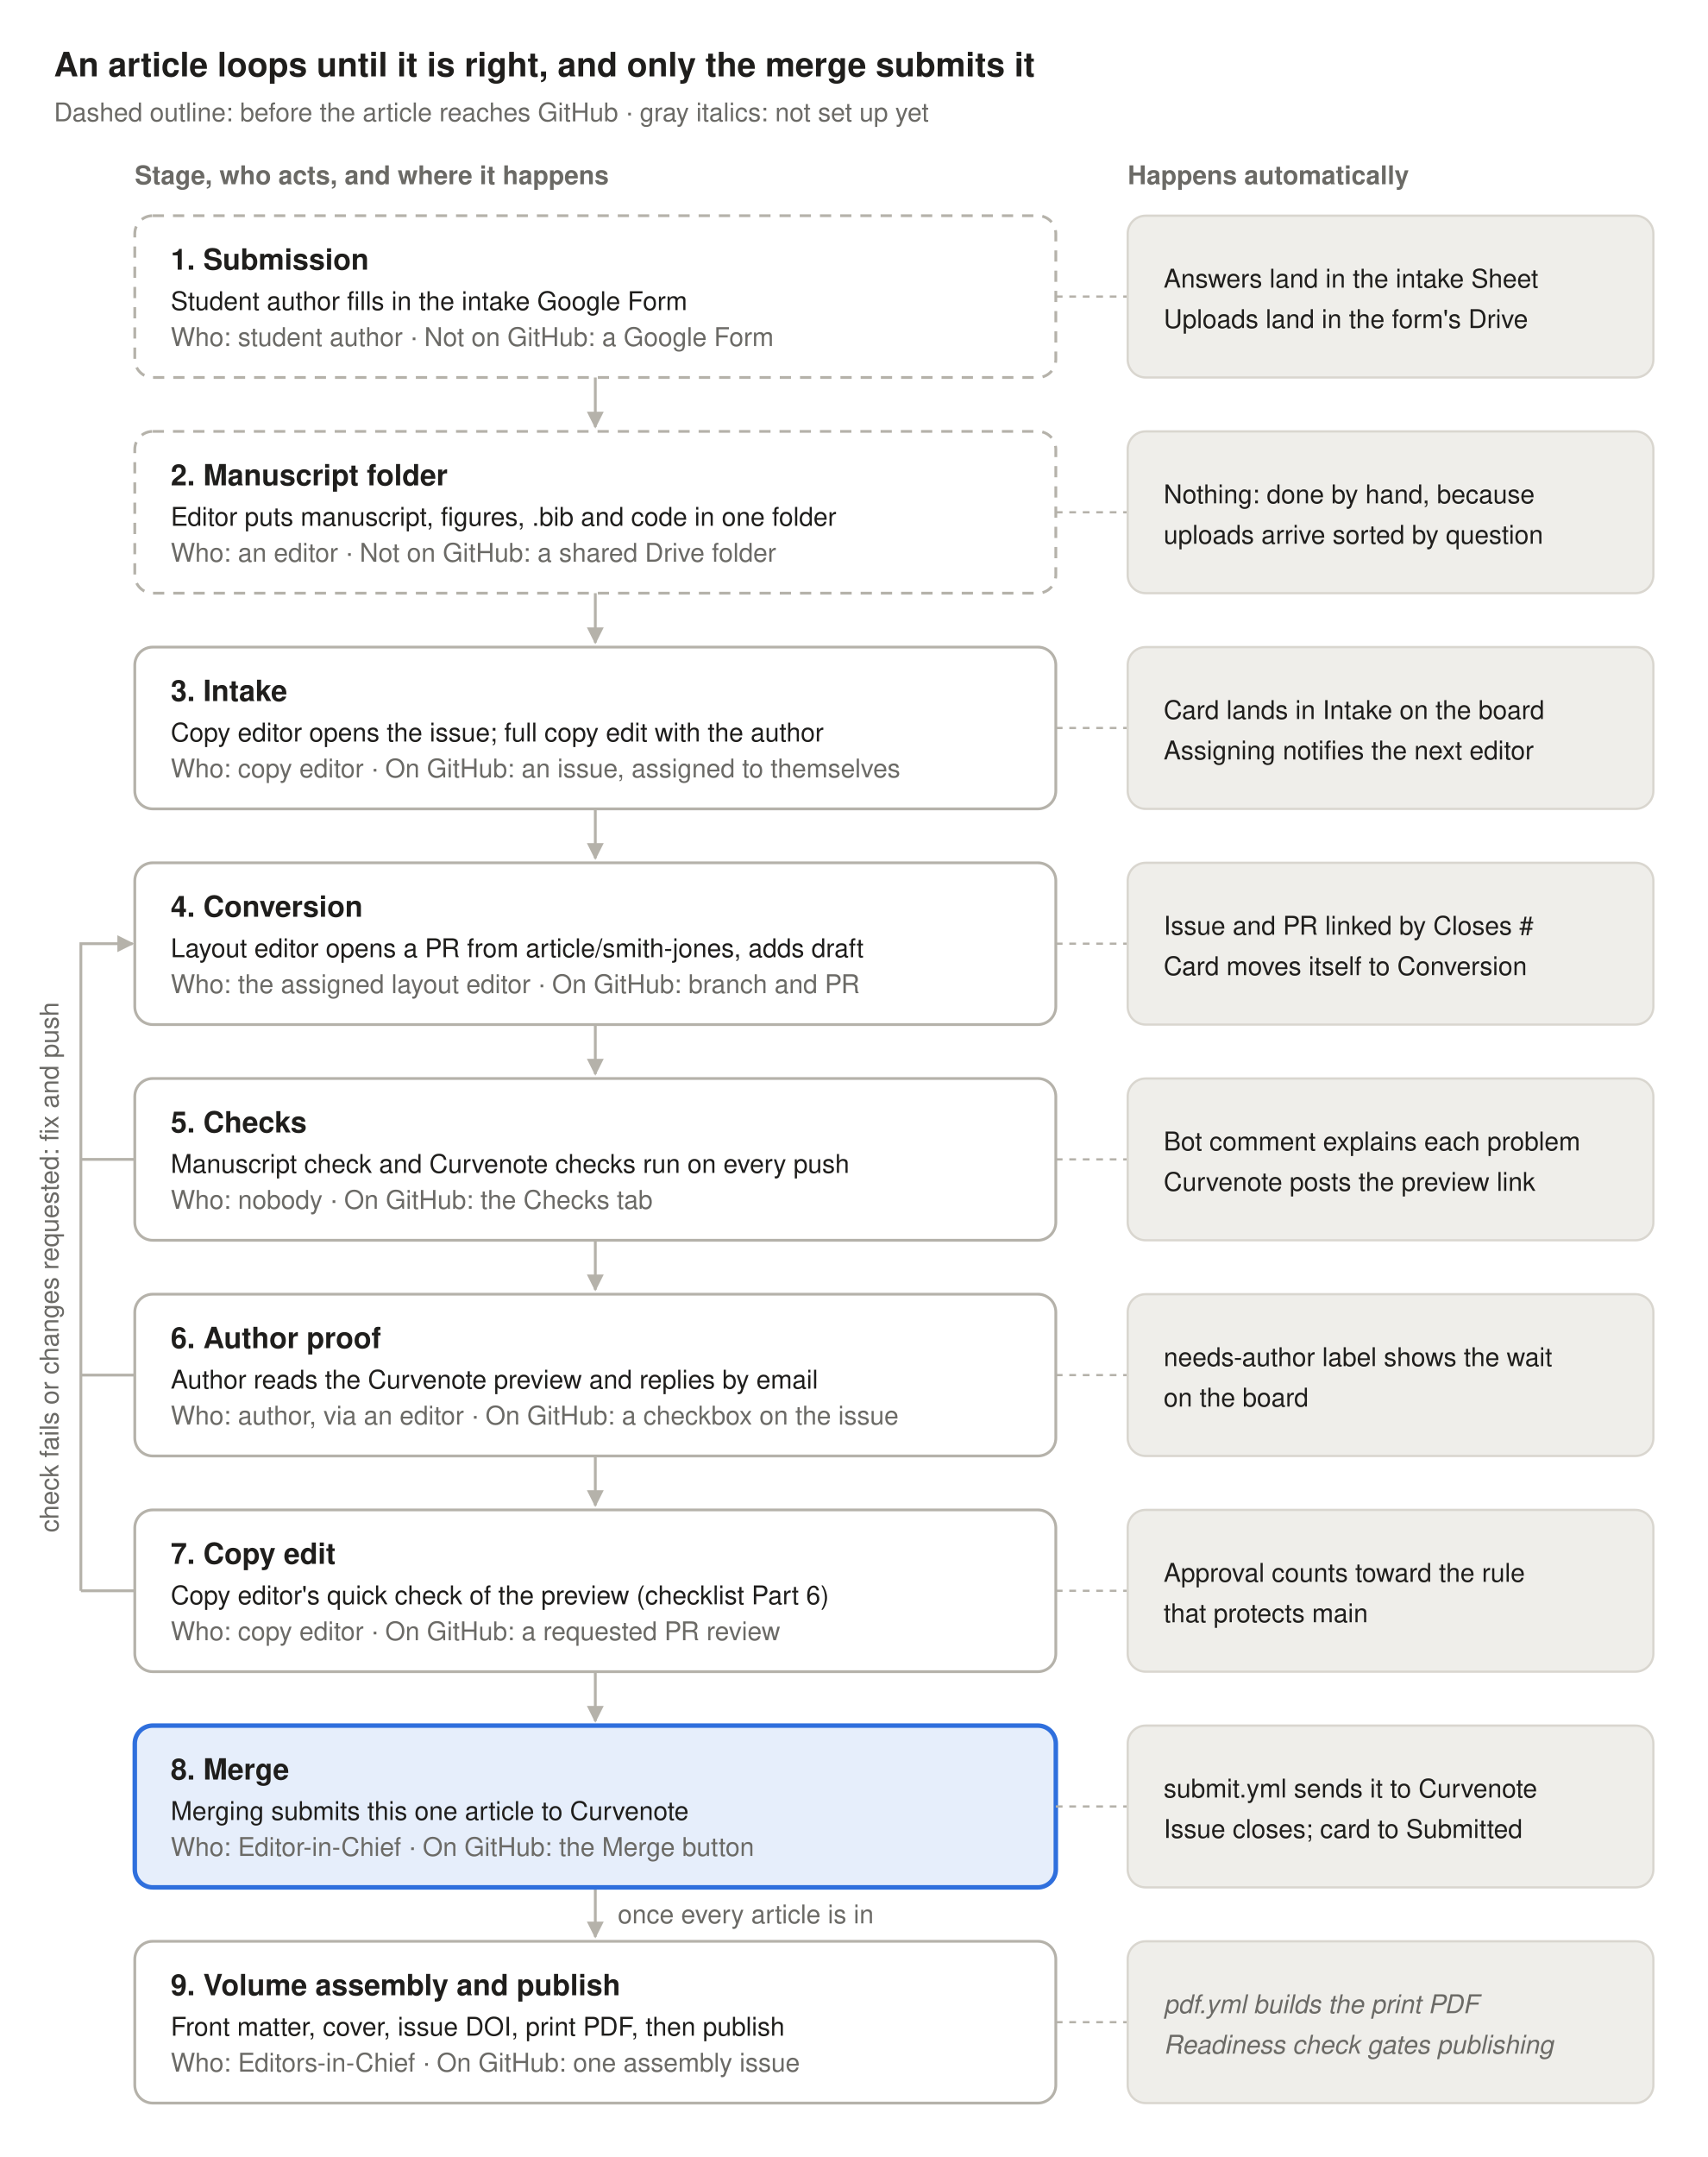
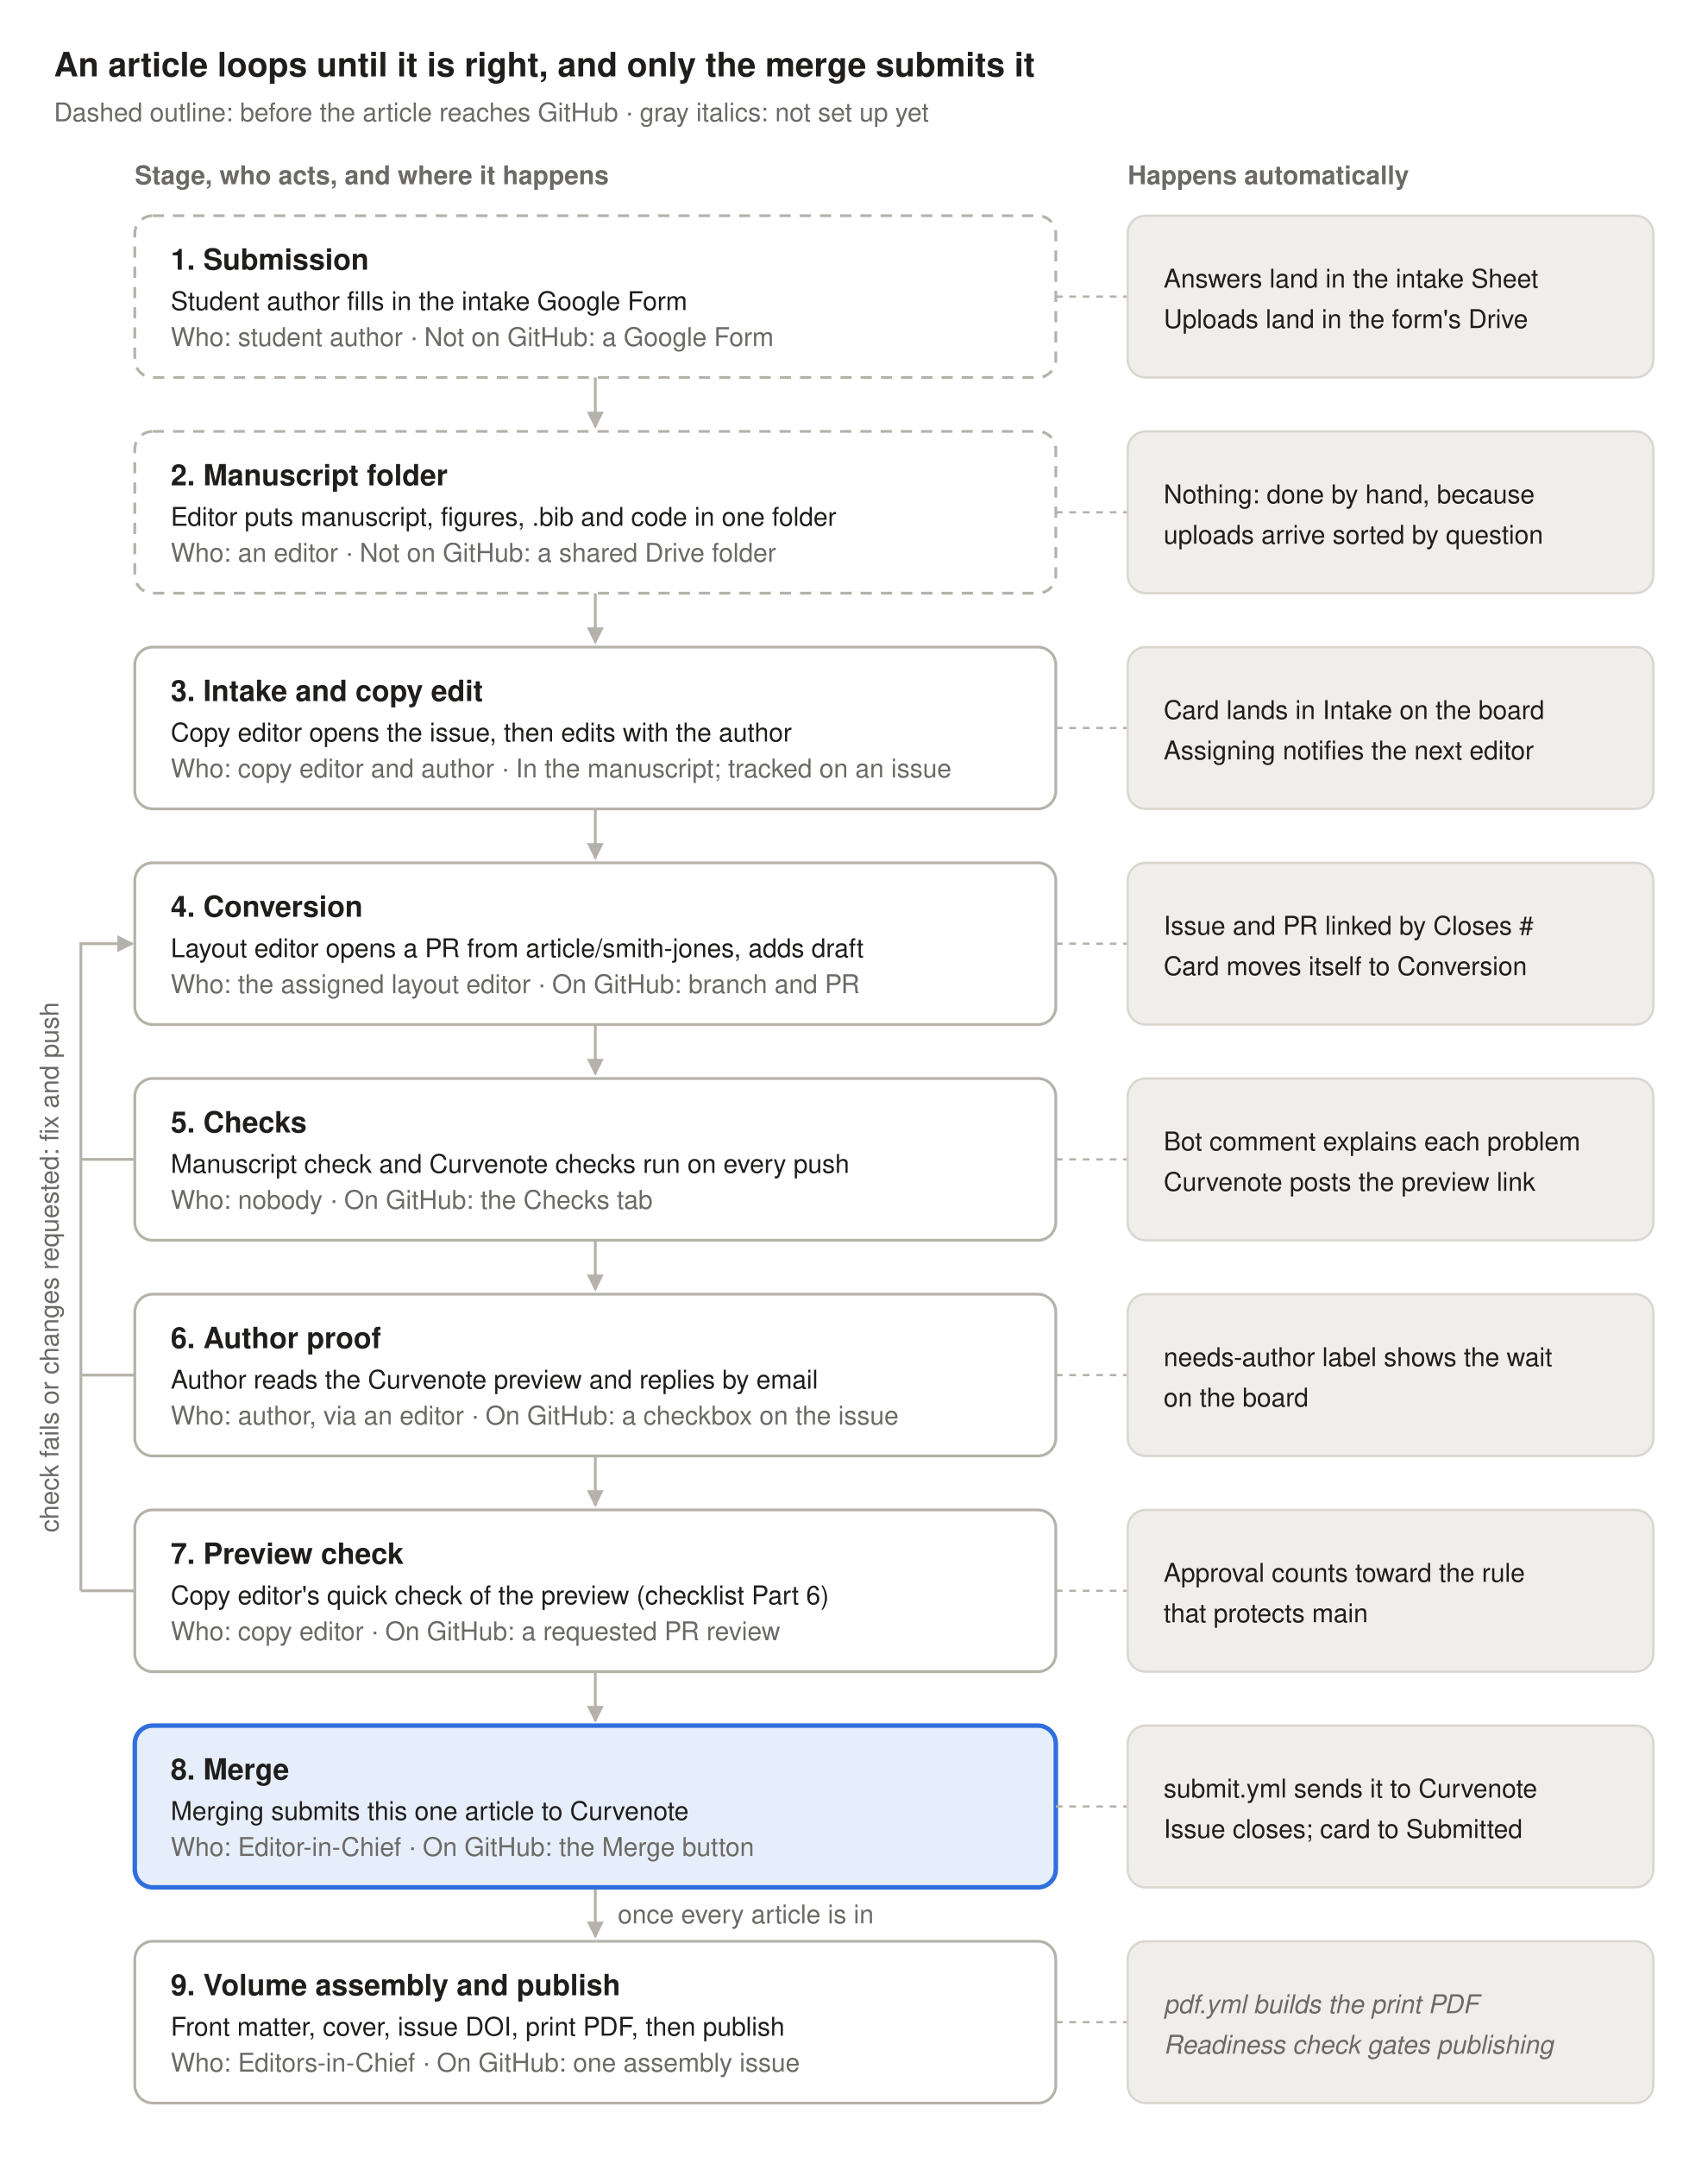
<svg xmlns="http://www.w3.org/2000/svg" viewBox="0 0 760 960" width="760" height="960" font-family="-apple-system, BlinkMacSystemFont, 'Segoe UI', Helvetica, Arial, sans-serif" role="img" aria-label="An article loops until it is right, and only the merge submits it">
  <defs>
    <marker id="arrow" viewBox="0 0 10 10" refX="9" refY="5" markerWidth="6" markerHeight="6" orient="auto-start-reverse">
      <path d="M0 0L10 5L0 10z" fill="#b5b2aa" />
    </marker>
  </defs>
  <text x="24" y="34" font-size="15" font-weight="600" fill="#1f1e1c" text-anchor="start">An article loops until it is right, and only the merge submits it</text>
  <text x="24" y="54" font-size="11.5" font-weight="400" fill="#6b6a66" text-anchor="start">Dashed outline: before the article reaches GitHub · gray italics: not set up yet</text>
  <text x="60" y="82" font-size="11.5" font-weight="600" fill="#6b6a66" text-anchor="start">Stage, who acts, and where it happens</text>
  <text x="502" y="82" font-size="11.5" font-weight="600" fill="#6b6a66" text-anchor="start">Happens automatically</text>
  <path d="M265 168V190" fill="none" stroke="#b5b2aa" stroke-width="1.25" marker-end="url(#arrow)" />
  <path d="M265 264V286" fill="none" stroke="#b5b2aa" stroke-width="1.25" marker-end="url(#arrow)" />
  <path d="M265 360V382" fill="none" stroke="#b5b2aa" stroke-width="1.25" marker-end="url(#arrow)" />
  <path d="M265 456V478" fill="none" stroke="#b5b2aa" stroke-width="1.25" marker-end="url(#arrow)" />
  <path d="M265 552V574" fill="none" stroke="#b5b2aa" stroke-width="1.25" marker-end="url(#arrow)" />
  <path d="M265 648V670" fill="none" stroke="#b5b2aa" stroke-width="1.25" marker-end="url(#arrow)" />
  <path d="M265 744V766" fill="none" stroke="#b5b2aa" stroke-width="1.25" marker-end="url(#arrow)" />
  <path d="M265 840V862" fill="none" stroke="#b5b2aa" stroke-width="1.25" marker-end="url(#arrow)" />
  <text x="275" y="856" font-size="11.5" font-weight="400" fill="#6b6a66" text-anchor="start">once every article is in</text>
  <path d="M60 516H36" fill="none" stroke="#b5b2aa" stroke-width="1.25" />
  <path d="M60 612H36" fill="none" stroke="#b5b2aa" stroke-width="1.25" />
  <path d="M60 708H36" fill="none" stroke="#b5b2aa" stroke-width="1.25" />
  <path d="M36 708V420H59" fill="none" stroke="#b5b2aa" stroke-width="1.25" marker-end="url(#arrow)" />
  <text x="26" y="564.0" font-size="11.5" font-weight="400" fill="#6b6a66" text-anchor="middle" transform="rotate(-90 26 564.0)">check fails or changes requested: fix and push</text>
  <rect x="60" y="96" width="410" height="72" rx="8" fill="none" stroke="#b5b2aa" stroke-width="1.25" stroke-dasharray="5 4" />
  <text x="76" y="120" font-size="13" font-weight="600" fill="#1f1e1c" text-anchor="start">1. Submission</text>
  <text x="76" y="138" font-size="11.5" font-weight="400" fill="#1f1e1c" text-anchor="start">Student author fills in the intake Google Form</text>
  <text x="76" y="154" font-size="11.5" font-weight="400" fill="#6b6a66" text-anchor="start">Who: student author · Not on GitHub: a Google Form</text>
  <line x1="470" y1="132" x2="502" y2="132" stroke="#b5b2aa" stroke-width="1" stroke-dasharray="3 3" />
  <rect x="502" y="96" width="234" height="72" rx="8" fill="#efeeea" stroke="#d9d6cf" stroke-width="1" />
  <text x="518" y="128" font-size="11.5" font-weight="400" fill="#1f1e1c" text-anchor="start">Answers land in the intake Sheet</text>
  <text x="518" y="146" font-size="11.5" font-weight="400" fill="#1f1e1c" text-anchor="start">Uploads land in the form's Drive</text>
  <rect x="60" y="192" width="410" height="72" rx="8" fill="none" stroke="#b5b2aa" stroke-width="1.25" stroke-dasharray="5 4" />
  <text x="76" y="216" font-size="13" font-weight="600" fill="#1f1e1c" text-anchor="start">2. Manuscript folder</text>
  <text x="76" y="234" font-size="11.5" font-weight="400" fill="#1f1e1c" text-anchor="start">Editor puts manuscript, figures, .bib and code in one folder</text>
  <text x="76" y="250" font-size="11.5" font-weight="400" fill="#6b6a66" text-anchor="start">Who: an editor · Not on GitHub: a shared Drive folder</text>
  <line x1="470" y1="228" x2="502" y2="228" stroke="#b5b2aa" stroke-width="1" stroke-dasharray="3 3" />
  <rect x="502" y="192" width="234" height="72" rx="8" fill="#efeeea" stroke="#d9d6cf" stroke-width="1" />
  <text x="518" y="224" font-size="11.5" font-weight="400" fill="#1f1e1c" text-anchor="start">Nothing: done by hand, because</text>
  <text x="518" y="242" font-size="11.5" font-weight="400" fill="#1f1e1c" text-anchor="start">uploads arrive sorted by question</text>
  <rect x="60" y="288" width="410" height="72" rx="8" fill="none" stroke="#b5b2aa" stroke-width="1.25" />
-   <text x="76" y="312" font-size="13" font-weight="600" fill="#1f1e1c" text-anchor="start">3. Intake</text>
-   <text x="76" y="330" font-size="11.5" font-weight="400" fill="#1f1e1c" text-anchor="start">Copy editor opens the issue; full copy edit with the author</text>
-   <text x="76" y="346" font-size="11.5" font-weight="400" fill="#6b6a66" text-anchor="start">Who: copy editor · On GitHub: an issue, assigned to themselves</text>
+   <text x="76" y="312" font-size="13" font-weight="600" fill="#1f1e1c" text-anchor="start">3. Intake and copy edit</text>
+   <text x="76" y="330" font-size="11.5" font-weight="400" fill="#1f1e1c" text-anchor="start">Copy editor opens the issue, then edits with the author</text>
+   <text x="76" y="346" font-size="11.5" font-weight="400" fill="#6b6a66" text-anchor="start">Who: copy editor and author · In the manuscript; tracked on an issue</text>
  <line x1="470" y1="324" x2="502" y2="324" stroke="#b5b2aa" stroke-width="1" stroke-dasharray="3 3" />
  <rect x="502" y="288" width="234" height="72" rx="8" fill="#efeeea" stroke="#d9d6cf" stroke-width="1" />
  <text x="518" y="320" font-size="11.5" font-weight="400" fill="#1f1e1c" text-anchor="start">Card lands in Intake on the board</text>
  <text x="518" y="338" font-size="11.5" font-weight="400" fill="#1f1e1c" text-anchor="start">Assigning notifies the next editor</text>
  <rect x="60" y="384" width="410" height="72" rx="8" fill="none" stroke="#b5b2aa" stroke-width="1.25" />
  <text x="76" y="408" font-size="13" font-weight="600" fill="#1f1e1c" text-anchor="start">4. Conversion</text>
  <text x="76" y="426" font-size="11.5" font-weight="400" fill="#1f1e1c" text-anchor="start">Layout editor opens a PR from article/smith-jones, adds draft</text>
  <text x="76" y="442" font-size="11.5" font-weight="400" fill="#6b6a66" text-anchor="start">Who: the assigned layout editor · On GitHub: branch and PR</text>
  <line x1="470" y1="420" x2="502" y2="420" stroke="#b5b2aa" stroke-width="1" stroke-dasharray="3 3" />
  <rect x="502" y="384" width="234" height="72" rx="8" fill="#efeeea" stroke="#d9d6cf" stroke-width="1" />
  <text x="518" y="416" font-size="11.5" font-weight="400" fill="#1f1e1c" text-anchor="start">Issue and PR linked by Closes #</text>
  <text x="518" y="434" font-size="11.5" font-weight="400" fill="#1f1e1c" text-anchor="start">Card moves itself to Conversion</text>
  <rect x="60" y="480" width="410" height="72" rx="8" fill="none" stroke="#b5b2aa" stroke-width="1.25" />
  <text x="76" y="504" font-size="13" font-weight="600" fill="#1f1e1c" text-anchor="start">5. Checks</text>
  <text x="76" y="522" font-size="11.5" font-weight="400" fill="#1f1e1c" text-anchor="start">Manuscript check and Curvenote checks run on every push</text>
  <text x="76" y="538" font-size="11.5" font-weight="400" fill="#6b6a66" text-anchor="start">Who: nobody · On GitHub: the Checks tab</text>
  <line x1="470" y1="516" x2="502" y2="516" stroke="#b5b2aa" stroke-width="1" stroke-dasharray="3 3" />
  <rect x="502" y="480" width="234" height="72" rx="8" fill="#efeeea" stroke="#d9d6cf" stroke-width="1" />
  <text x="518" y="512" font-size="11.5" font-weight="400" fill="#1f1e1c" text-anchor="start">Bot comment explains each problem</text>
  <text x="518" y="530" font-size="11.5" font-weight="400" fill="#1f1e1c" text-anchor="start">Curvenote posts the preview link</text>
  <rect x="60" y="576" width="410" height="72" rx="8" fill="none" stroke="#b5b2aa" stroke-width="1.25" />
  <text x="76" y="600" font-size="13" font-weight="600" fill="#1f1e1c" text-anchor="start">6. Author proof</text>
  <text x="76" y="618" font-size="11.5" font-weight="400" fill="#1f1e1c" text-anchor="start">Author reads the Curvenote preview and replies by email</text>
  <text x="76" y="634" font-size="11.5" font-weight="400" fill="#6b6a66" text-anchor="start">Who: author, via an editor · On GitHub: a checkbox on the issue</text>
  <line x1="470" y1="612" x2="502" y2="612" stroke="#b5b2aa" stroke-width="1" stroke-dasharray="3 3" />
  <rect x="502" y="576" width="234" height="72" rx="8" fill="#efeeea" stroke="#d9d6cf" stroke-width="1" />
  <text x="518" y="608" font-size="11.5" font-weight="400" fill="#1f1e1c" text-anchor="start">needs-author label shows the wait</text>
  <text x="518" y="626" font-size="11.5" font-weight="400" fill="#1f1e1c" text-anchor="start">on the board</text>
  <rect x="60" y="672" width="410" height="72" rx="8" fill="none" stroke="#b5b2aa" stroke-width="1.25" />
-   <text x="76" y="696" font-size="13" font-weight="600" fill="#1f1e1c" text-anchor="start">7. Copy edit</text>
+   <text x="76" y="696" font-size="13" font-weight="600" fill="#1f1e1c" text-anchor="start">7. Preview check</text>
  <text x="76" y="714" font-size="11.5" font-weight="400" fill="#1f1e1c" text-anchor="start">Copy editor's quick check of the preview (checklist Part 6)</text>
  <text x="76" y="730" font-size="11.5" font-weight="400" fill="#6b6a66" text-anchor="start">Who: copy editor · On GitHub: a requested PR review</text>
  <line x1="470" y1="708" x2="502" y2="708" stroke="#b5b2aa" stroke-width="1" stroke-dasharray="3 3" />
  <rect x="502" y="672" width="234" height="72" rx="8" fill="#efeeea" stroke="#d9d6cf" stroke-width="1" />
  <text x="518" y="704" font-size="11.5" font-weight="400" fill="#1f1e1c" text-anchor="start">Approval counts toward the rule</text>
  <text x="518" y="722" font-size="11.5" font-weight="400" fill="#1f1e1c" text-anchor="start">that protects main</text>
  <rect x="60" y="768" width="410" height="72" rx="8" fill="#e6eefb" stroke="#2f6fdd" stroke-width="2" />
  <text x="76" y="792" font-size="13" font-weight="600" fill="#1f1e1c" text-anchor="start">8. Merge</text>
  <text x="76" y="810" font-size="11.5" font-weight="400" fill="#1f1e1c" text-anchor="start">Merging submits this one article to Curvenote</text>
  <text x="76" y="826" font-size="11.5" font-weight="400" fill="#6b6a66" text-anchor="start">Who: Editor-in-Chief · On GitHub: the Merge button</text>
  <line x1="470" y1="804" x2="502" y2="804" stroke="#b5b2aa" stroke-width="1" stroke-dasharray="3 3" />
  <rect x="502" y="768" width="234" height="72" rx="8" fill="#efeeea" stroke="#d9d6cf" stroke-width="1" />
  <text x="518" y="800" font-size="11.5" font-weight="400" fill="#1f1e1c" text-anchor="start">submit.yml sends it to Curvenote</text>
  <text x="518" y="818" font-size="11.5" font-weight="400" fill="#1f1e1c" text-anchor="start">Issue closes; card to Submitted</text>
  <rect x="60" y="864" width="410" height="72" rx="8" fill="none" stroke="#b5b2aa" stroke-width="1.25" />
  <text x="76" y="888" font-size="13" font-weight="600" fill="#1f1e1c" text-anchor="start">9. Volume assembly and publish</text>
  <text x="76" y="906" font-size="11.5" font-weight="400" fill="#1f1e1c" text-anchor="start">Front matter, cover, issue DOI, print PDF, then publish</text>
  <text x="76" y="922" font-size="11.5" font-weight="400" fill="#6b6a66" text-anchor="start">Who: Editors-in-Chief · On GitHub: one assembly issue</text>
  <line x1="470" y1="900" x2="502" y2="900" stroke="#b5b2aa" stroke-width="1" stroke-dasharray="3 3" />
  <rect x="502" y="864" width="234" height="72" rx="8" fill="#efeeea" stroke="#d9d6cf" stroke-width="1" />
  <text x="518" y="896" font-size="11.5" font-weight="400" fill="#6b6a66" text-anchor="start" font-style="italic">pdf.yml builds the print PDF</text>
  <text x="518" y="914" font-size="11.5" font-weight="400" fill="#6b6a66" text-anchor="start" font-style="italic">Readiness check gates publishing</text>
</svg>
